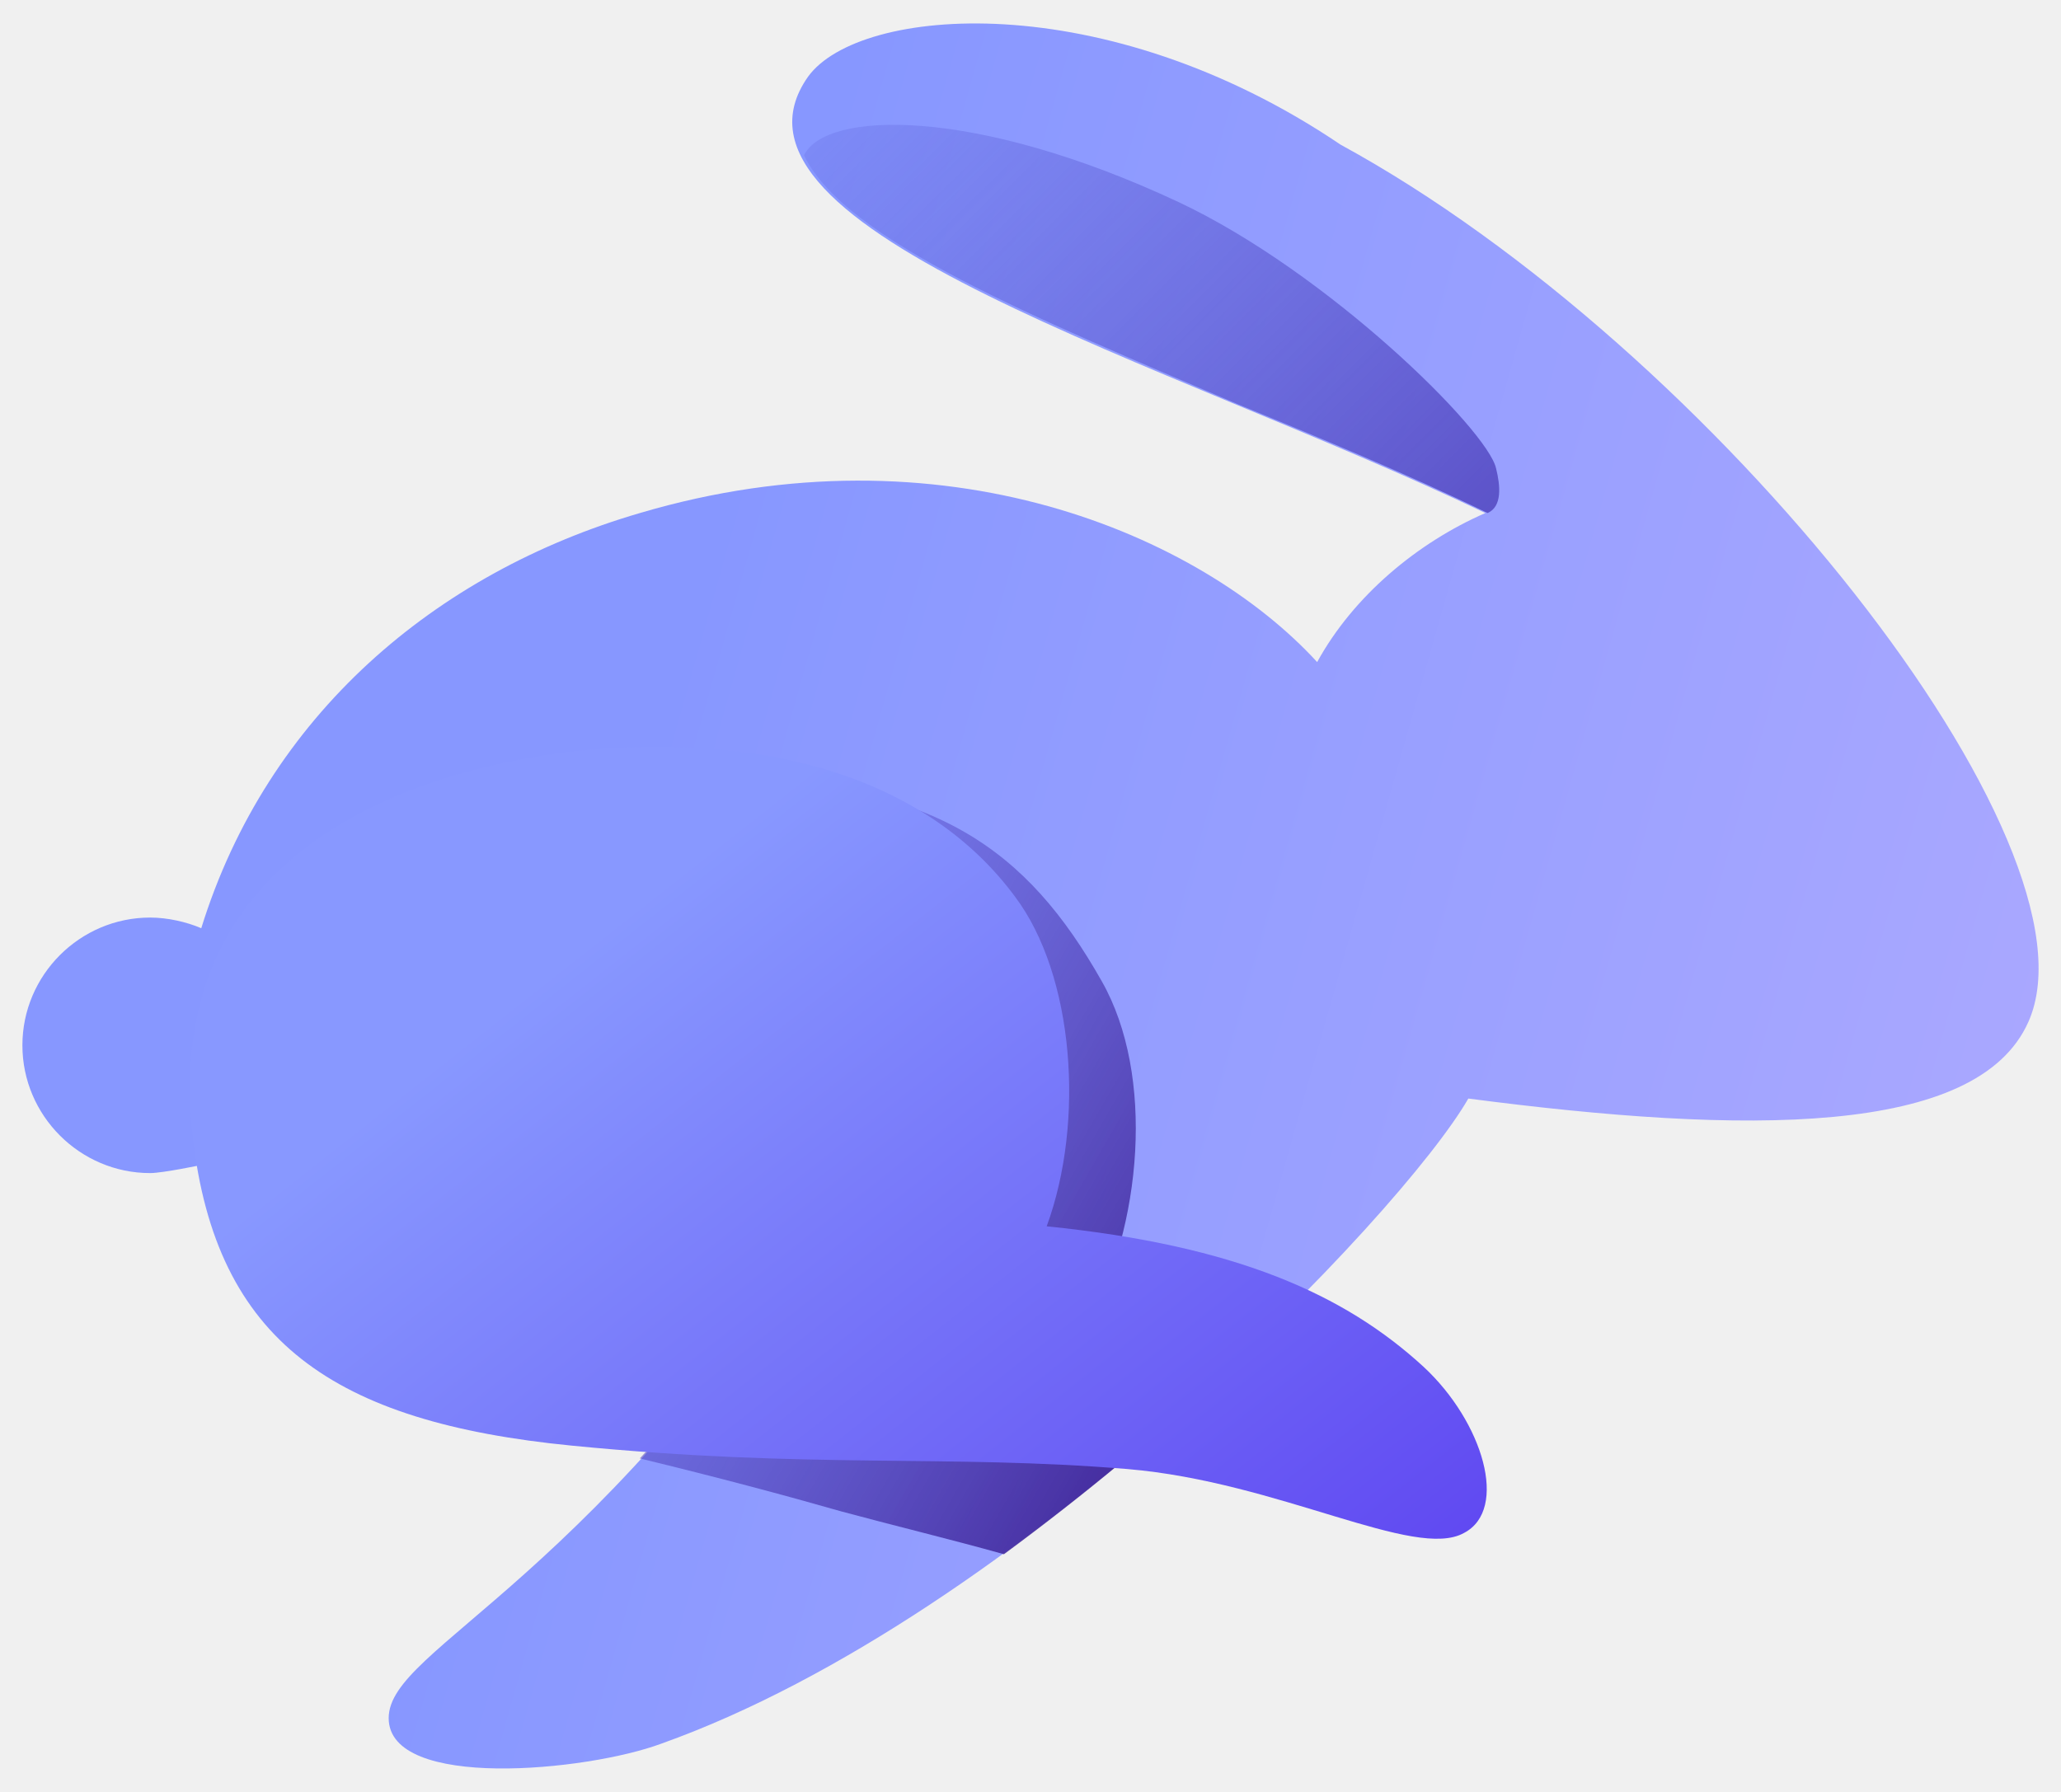
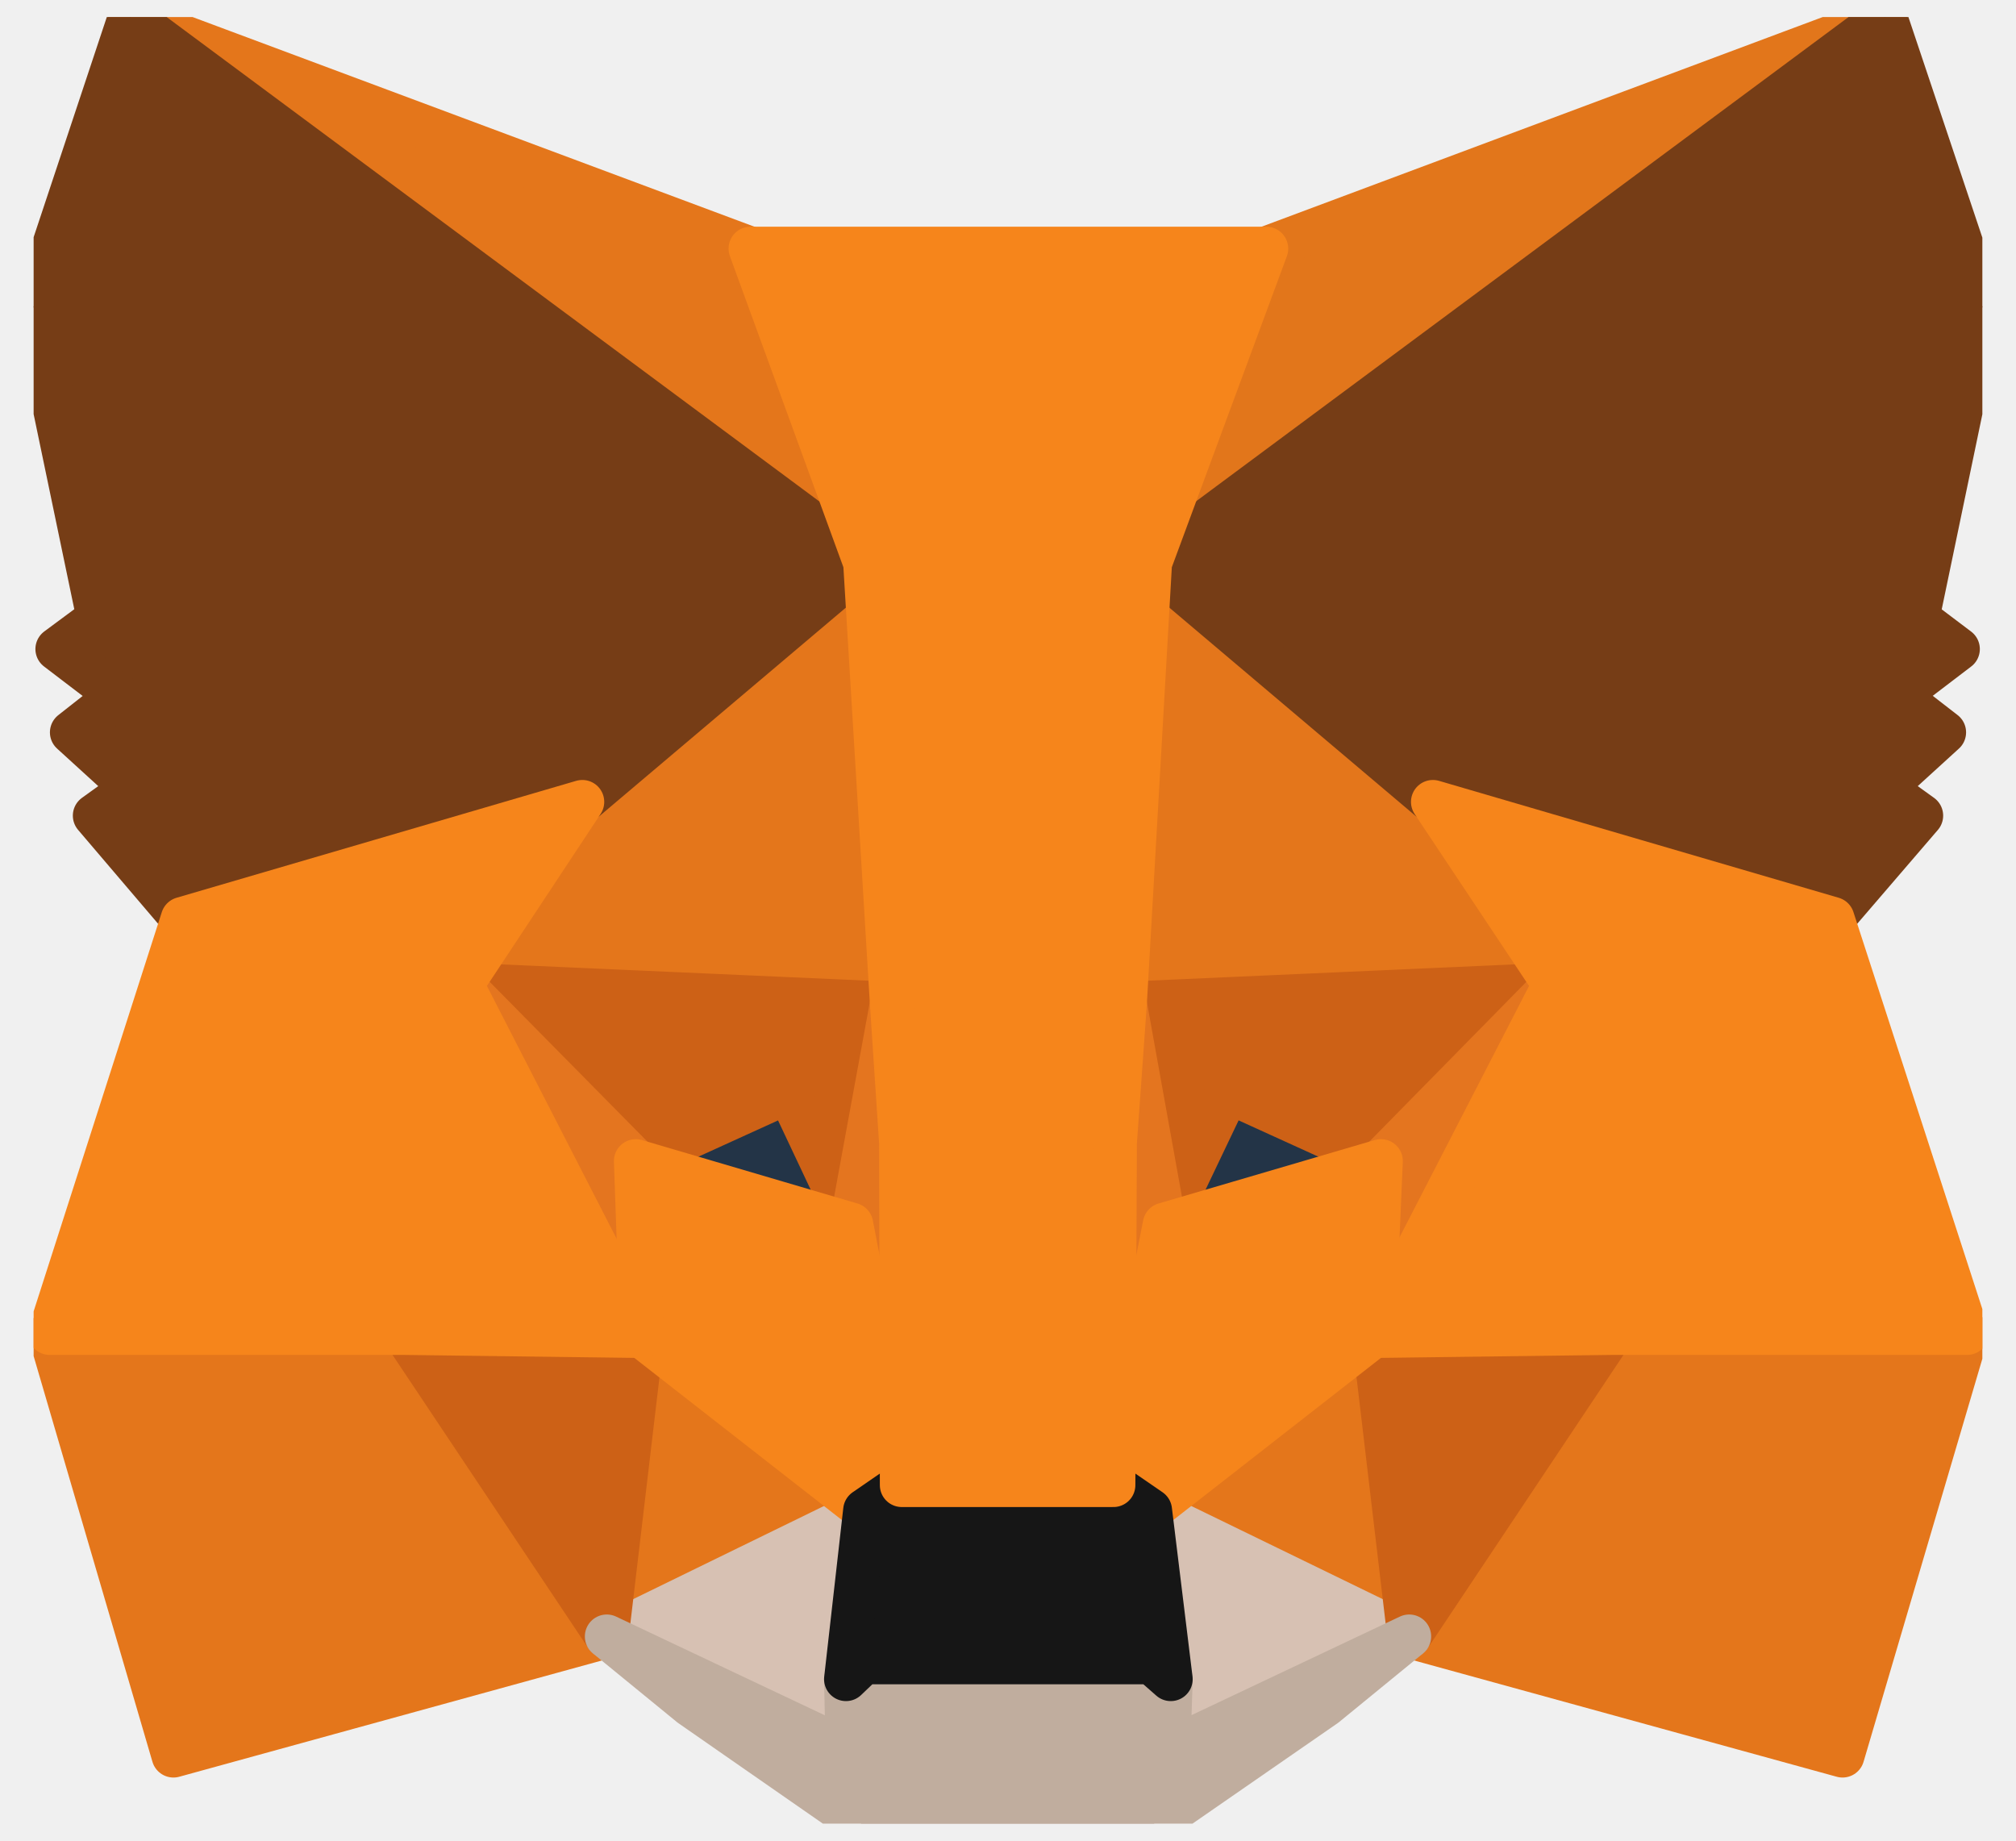
- <svg xmlns="http://www.w3.org/2000/svg" width="46" height="40" viewBox="0 0 46 40" fill="none">
-   <g clip-path="url(#clip0_8014_11846)">
-     <path d="M45.272 22.811C47.031 18.866 38.286 7.792 29.921 3.229C24.645 -0.335 19.179 0.14 18.038 1.708C15.614 5.13 26.118 8.077 33.152 11.452C31.631 12.117 30.206 13.305 29.398 14.779C26.784 11.927 21.032 9.456 14.283 11.452C9.721 12.783 5.966 15.967 4.492 20.72C4.16 20.577 3.732 20.482 3.352 20.482C1.783 20.482 0.5 21.765 0.5 23.334C0.5 24.902 1.783 26.186 3.352 26.186C3.637 26.186 4.54 25.996 4.54 25.996L19.179 26.091C13.333 35.406 8.675 36.737 8.675 38.353C8.675 39.969 13.095 39.541 14.759 38.923C22.744 36.072 31.299 27.089 32.772 24.522C38.951 25.33 44.132 25.378 45.272 22.811Z" fill="url(#paint0_linear_8014_11846)" />
-     <path fill-rule="evenodd" clip-rule="evenodd" d="M33.201 11.452C33.534 11.31 33.486 10.834 33.391 10.454C33.201 9.599 29.637 6.081 26.31 4.513C21.747 2.374 18.42 2.469 17.945 3.467C18.848 5.368 23.173 7.127 27.64 9.028C29.494 9.789 31.443 10.597 33.201 11.452Z" fill="url(#paint1_linear_8014_11846)" />
-     <path fill-rule="evenodd" clip-rule="evenodd" d="M27.397 30.559C26.494 30.226 25.449 29.893 24.261 29.608C25.496 27.374 25.781 24 24.593 21.908C22.93 18.962 20.838 17.393 15.943 17.393C13.281 17.393 6.057 18.296 5.914 24.332C5.914 24.95 5.914 25.52 5.962 26.091H19.175C17.416 28.895 15.753 30.986 14.279 32.555C16.038 32.983 17.464 33.363 18.795 33.743C20.03 34.076 21.219 34.361 22.407 34.694C24.213 33.363 25.924 31.937 27.397 30.559Z" fill="url(#paint2_linear_8014_11846)" />
-     <path d="M4.302 25.378C4.825 29.941 7.439 31.747 12.762 32.27C18.086 32.793 21.128 32.46 25.168 32.793C28.542 33.078 31.584 34.836 32.677 34.218C33.675 33.696 33.105 31.747 31.774 30.511C30.015 28.895 27.592 27.802 23.361 27.374C24.217 25.045 23.979 21.766 22.648 20.007C20.747 17.441 17.23 16.3 12.762 16.775C8.105 17.346 3.637 19.675 4.302 25.378Z" fill="url(#paint3_linear_8014_11846)" />
+ <svg xmlns="http://www.w3.org/2000/svg" width="46" height="42" viewBox="0 0 46 42" fill="none">
+   <g clip-path="url(#clip0_8014_11844)">
+     <path d="M43.018 0.389L25.668 13.275L28.876 5.673L43.018 0.389Z" fill="#E2761B" stroke="#E2761B" stroke-linecap="round" stroke-linejoin="round" />
+     <path d="M2.964 0.389L20.175 13.398L17.124 5.673L2.964 0.389Z" fill="#E4761B" stroke="#E4761B" stroke-linecap="round" stroke-linejoin="round" />
+     <path d="M36.776 30.259L32.155 37.339L42.042 40.059L44.884 30.416L36.776 30.259Z" fill="#E4761B" stroke="#E4761B" stroke-linecap="round" stroke-linejoin="round" />
+     <path d="M1.134 30.416L3.958 40.059L13.845 37.339L9.224 30.259L1.134 30.416Z" fill="#E4761B" stroke="#E4761B" stroke-linecap="round" stroke-linejoin="round" />
+     <path d="M13.287 18.297L10.532 22.465L20.349 22.901L20.001 12.351L13.287 18.297Z" fill="#E4761B" stroke="#E4761B" stroke-linecap="round" stroke-linejoin="round" />
+     <path d="M32.695 18.297L25.895 12.229L25.668 22.901L35.468 22.465L32.695 18.297Z" fill="#E4761B" stroke="#E4761B" stroke-linecap="round" stroke-linejoin="round" />
+     <path d="M13.845 37.339L19.739 34.462L14.648 30.486L13.845 37.339Z" fill="#E4761B" stroke="#E4761B" stroke-linecap="round" stroke-linejoin="round" />
+     <path d="M26.243 34.462L32.155 37.339L31.335 30.486L26.243 34.462Z" fill="#E4761B" stroke="#E4761B" stroke-linecap="round" stroke-linejoin="round" />
+     <path d="M32.155 37.339L26.243 34.462L26.714 38.316L26.662 39.937L32.155 37.339Z" fill="#D7C1B3" stroke="#D7C1B3" stroke-linecap="round" stroke-linejoin="round" />
+     <path d="M13.845 37.339L19.338 39.937L19.303 38.316L19.739 34.462L13.845 37.339Z" fill="#D7C1B3" stroke="#D7C1B3" stroke-linecap="round" stroke-linejoin="round" />
+     <path d="M19.425 27.94L14.508 26.493L17.978 24.906L19.425 27.94Z" fill="#233447" stroke="#233447" stroke-linecap="round" stroke-linejoin="round" />
+     <path d="M26.557 27.94L28.005 24.906L31.492 26.493L26.557 27.94Z" fill="#233447" stroke="#233447" stroke-linecap="round" stroke-linejoin="round" />
+     <path d="M13.845 37.339L14.682 30.259L9.224 30.416L13.845 37.339Z" fill="#CD6116" stroke="#CD6116" stroke-linecap="round" stroke-linejoin="round" />
+     <path d="M31.318 30.259L32.155 37.339L36.776 30.416L31.318 30.259Z" fill="#CD6116" stroke="#CD6116" stroke-linecap="round" stroke-linejoin="round" />
+     <path d="M35.468 22.465L25.668 22.901L26.575 27.94L28.022 24.906L31.509 26.493L35.468 22.465Z" fill="#CD6116" stroke="#CD6116" stroke-linecap="round" stroke-linejoin="round" />
+     <path d="M14.508 26.493L17.995 24.906L19.425 27.94L20.349 22.901L10.532 22.465L14.508 26.493Z" fill="#CD6116" stroke="#CD6116" stroke-linecap="round" stroke-linejoin="round" />
+     <path d="M10.532 22.465L14.648 30.486L14.508 26.493L10.532 22.465Z" fill="#E4751F" stroke="#E4751F" stroke-linecap="round" stroke-linejoin="round" />
+     <path d="M31.509 26.493L31.335 30.486L35.468 22.465L31.509 26.493Z" fill="#E4751F" stroke="#E4751F" stroke-linecap="round" stroke-linejoin="round" />
+     <path d="M20.349 22.901L19.425 27.94L20.576 33.886L20.838 26.057L20.349 22.901Z" fill="#E4751F" stroke="#E4751F" stroke-linecap="round" stroke-linejoin="round" />
+     <path d="M25.668 22.901L25.197 26.04L25.406 33.886L26.575 27.94L25.668 22.901Z" fill="#E4751F" stroke="#E4751F" stroke-linecap="round" stroke-linejoin="round" />
+     <path d="M26.575 27.941L25.406 33.887L26.243 34.462L31.335 30.486L31.509 26.493L26.575 27.941Z" fill="#F6851B" stroke="#F6851B" stroke-linecap="round" stroke-linejoin="round" />
+     <path d="M14.508 26.493L14.648 30.486L19.739 34.462L20.576 33.887L19.425 27.941L14.508 26.493Z" fill="#F6851B" stroke="#F6851B" stroke-linecap="round" stroke-linejoin="round" />
+     <path d="M26.662 39.937L26.714 38.315L26.278 37.932H19.704L19.303 38.315L19.338 39.937L13.845 37.339L15.764 38.908L19.652 41.611H26.331L30.236 38.908L32.155 37.339L26.662 39.937Z" fill="#C0AD9E" stroke="#C0AD9E" stroke-linecap="round" stroke-linejoin="round" />
+     <path d="M26.243 34.462L25.406 33.886H20.576L19.739 34.462L19.303 38.315L19.704 37.932H26.278L26.714 38.315L26.243 34.462Z" fill="#161616" stroke="#161616" stroke-linecap="round" stroke-linejoin="round" />
+     <path d="M43.751 14.112L45.233 6.998L43.018 0.389L26.243 12.839L32.695 18.297L41.815 20.965L43.838 18.611L42.966 17.983L44.361 16.711L43.28 15.874L44.675 14.81L43.751 14.112Z" fill="#763D16" stroke="#763D16" stroke-linecap="round" stroke-linejoin="round" />
+     <path d="M0.767 6.998L2.25 14.112L1.308 14.81L2.703 15.874L1.639 16.711L3.034 17.983L2.162 18.611L4.168 20.965L13.287 18.297L19.739 12.839L2.964 0.389L0.767 6.998Z" fill="#763D16" stroke="#763D16" stroke-linecap="round" stroke-linejoin="round" />
+     <path d="M41.815 20.965L32.695 18.297L35.468 22.465L31.335 30.486L36.776 30.416H44.884L41.815 20.965Z" fill="#F6851B" stroke="#F6851B" stroke-linecap="round" stroke-linejoin="round" />
+     <path d="M13.287 18.297L4.168 20.965L1.134 30.416H9.224L14.648 30.486L10.532 22.465L13.287 18.297Z" fill="#F6851B" stroke="#F6851B" stroke-linecap="round" stroke-linejoin="round" />
+     <path d="M25.668 22.901L26.243 12.84L28.894 5.673H17.124L19.739 12.84L20.349 22.901L20.559 26.075L20.576 33.887H25.406L25.441 26.075L25.668 22.901Z" fill="#F6851B" stroke="#F6851B" stroke-linecap="round" stroke-linejoin="round" />
  </g>
  <defs>
-     <linearGradient id="paint0_linear_8014_11846" x1="13.8" y1="19.131" x2="44.953" y2="27.965" gradientUnits="userSpaceOnUse">
-       <stop stop-color="#8797FF" />
-       <stop offset="1" stop-color="#AAA8FF" />
-     </linearGradient>
-     <linearGradient id="paint1_linear_8014_11846" x1="38.552" y1="19.828" x2="16.073" y2="-2.705" gradientUnits="userSpaceOnUse">
-       <stop stop-color="#3B22A0" />
-       <stop offset="1" stop-color="#5156D8" stop-opacity="0" />
-     </linearGradient>
-     <linearGradient id="paint2_linear_8014_11846" x1="28.018" y1="31.373" x2="6.424" y2="18.958" gradientUnits="userSpaceOnUse">
-       <stop stop-color="#3B1E8F" />
-       <stop offset="1" stop-color="#6A6FFB" stop-opacity="0" />
-     </linearGradient>
-     <linearGradient id="paint3_linear_8014_11846" x1="12.295" y1="21.693" x2="26.89" y2="40.238" gradientUnits="userSpaceOnUse">
-       <stop stop-color="#8898FF" />
-       <stop offset="0.984" stop-color="#5F47F1" />
-     </linearGradient>
-     <clipPath id="clip0_8014_11846">
-       <rect width="45" height="38.953" fill="white" transform="translate(0.5 0.523438)" />
+     <clipPath id="clip0_8014_11844">
+       <rect width="44.465" height="41.222" fill="white" transform="translate(0.767334 0.38916)" />
    </clipPath>
  </defs>
</svg>
